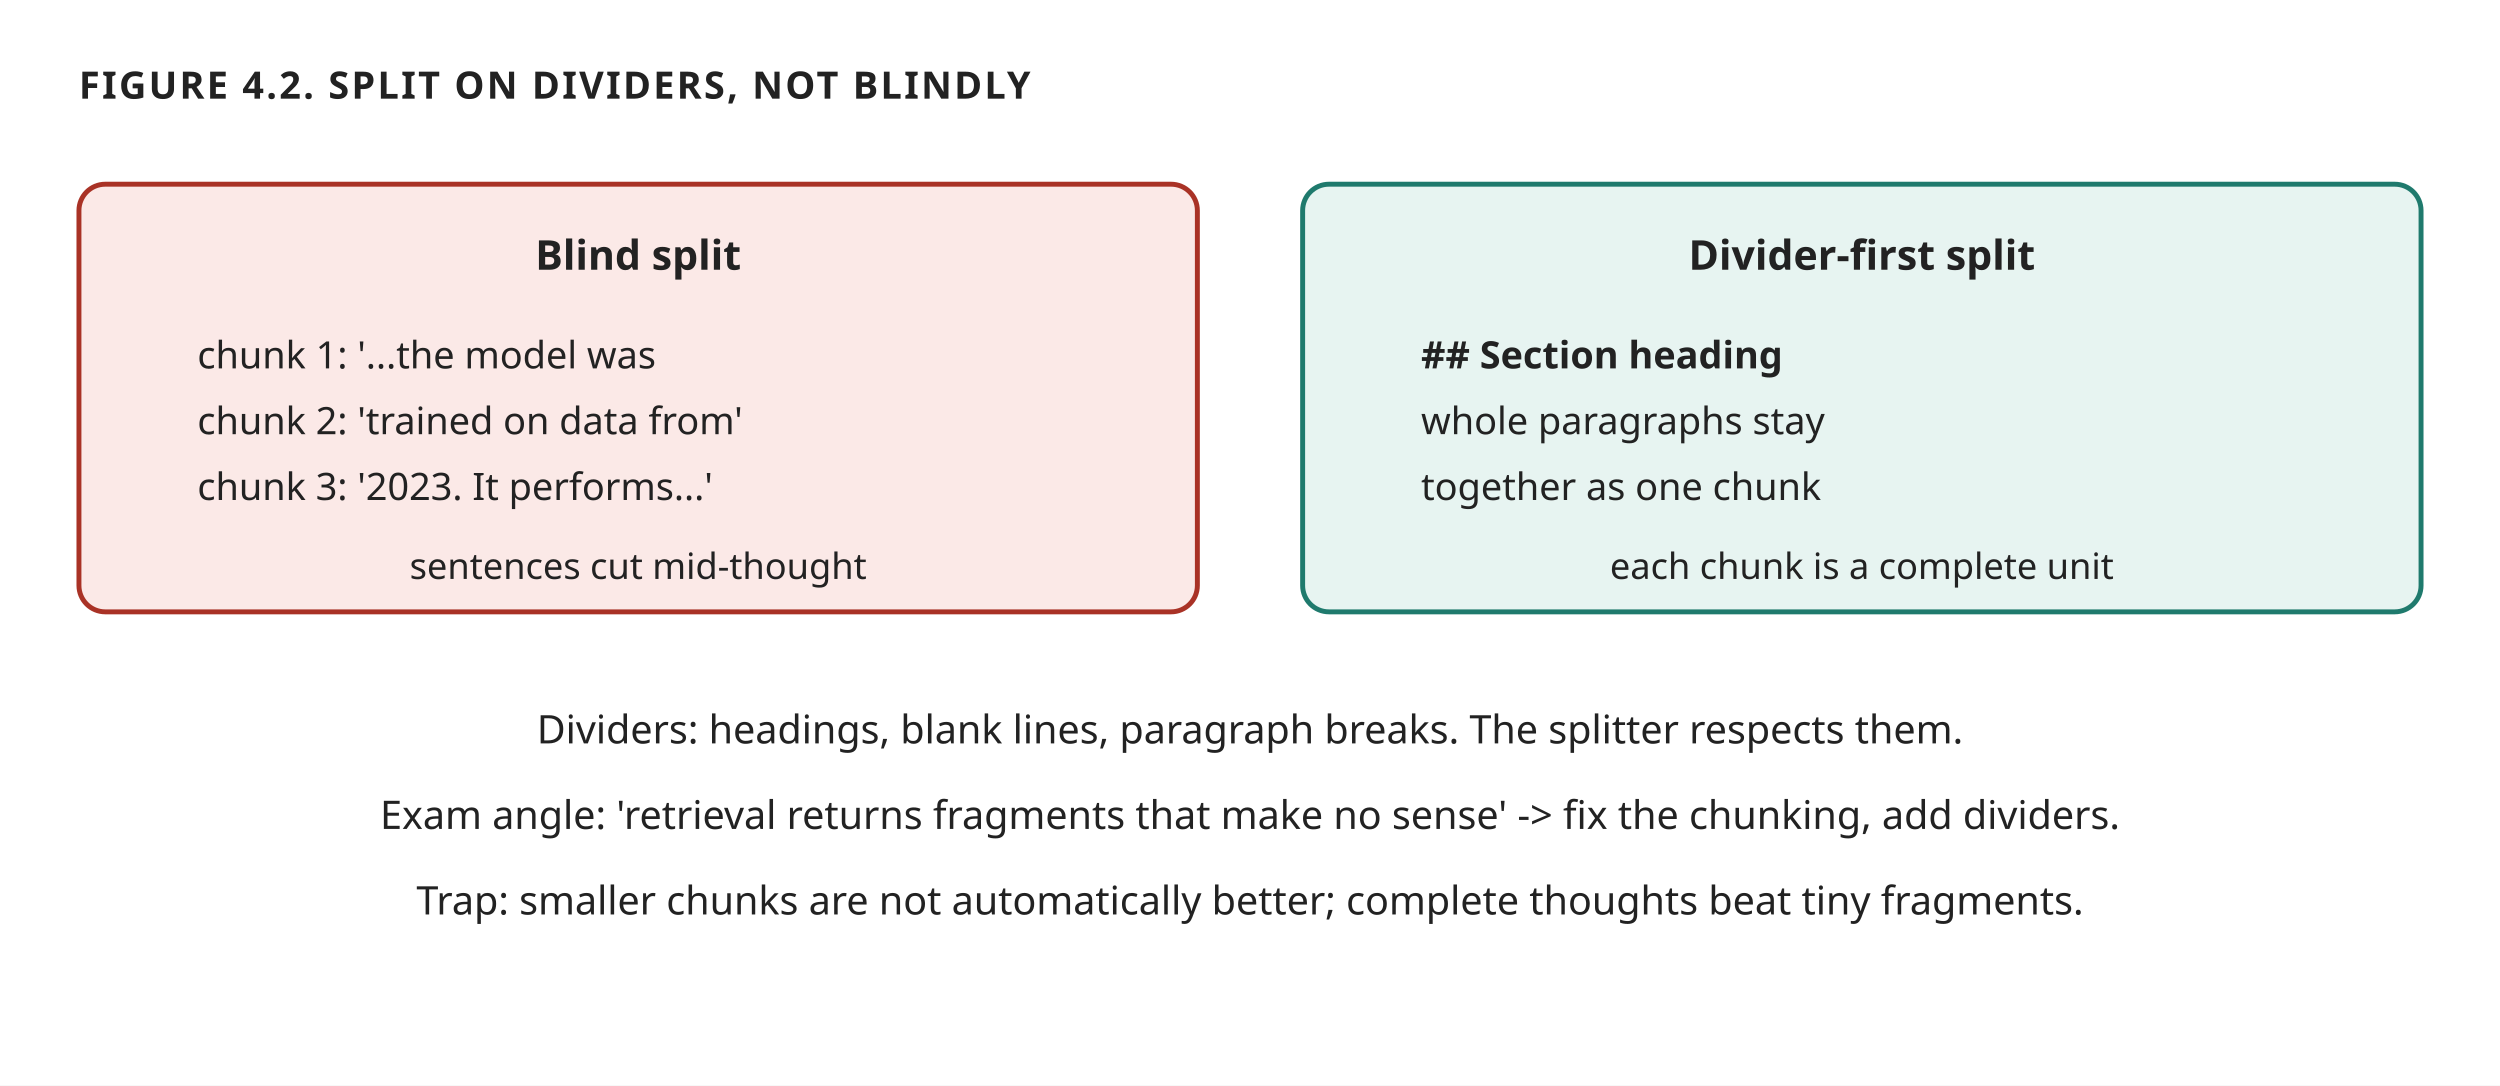
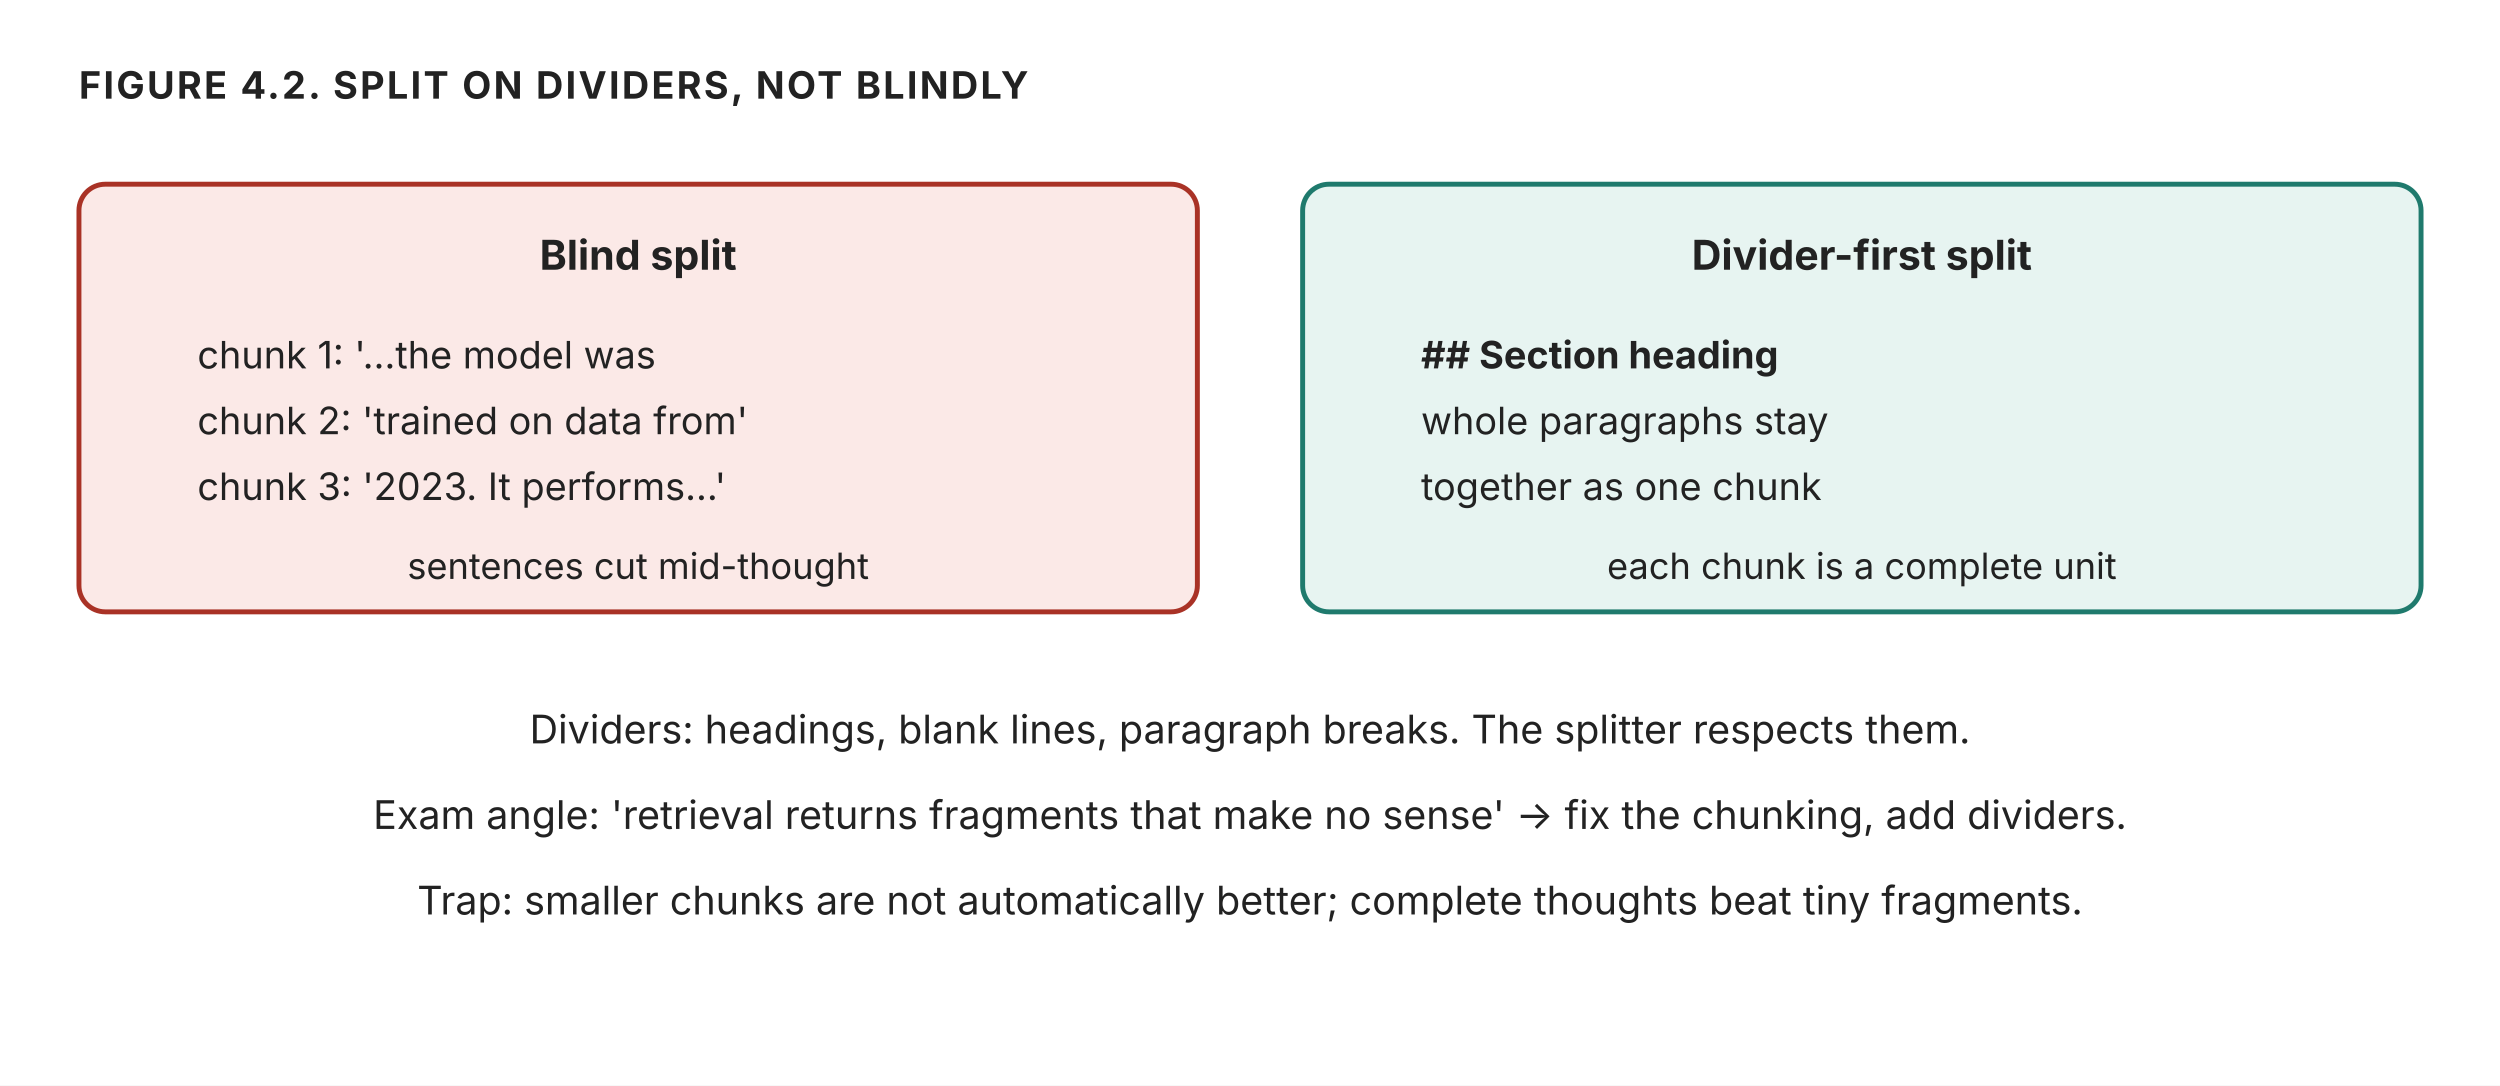
<svg xmlns="http://www.w3.org/2000/svg" width="760" height="330" viewBox="0 0 760 330" role="img" aria-label="Blind splitting vs divider-first splitting">
-   <style>text{font-family:'Trebuchet MS', Verdana, sans-serif;fill:#222222;}</style>
+   <style>text{font-family:"Anthropic Sans",Inter,"Source Sans 3","IBM Plex Sans",sans-serif;fill:#222222}</style>
  <rect width="760" height="330" fill="#ffffff" />
  <defs>
    <marker id="ar" viewBox="0 0 10 10" refX="9" refY="5" markerWidth="7" markerHeight="7" orient="auto-start-reverse">
      <path d="M 0 1 L 9 5 L 0 9 z" fill="#555555" />
    </marker>
    <marker id="arW" viewBox="0 0 10 10" refX="9" refY="5" markerWidth="7" markerHeight="7" orient="auto-start-reverse">
      <path d="M 0 1 L 9 5 L 0 9 z" fill="#ffffff" />
    </marker>
  </defs>
  <text x="24" y="30" font-size="11.5" fill="#555555" text-anchor="start" font-weight="700" letter-spacing="0.06em">FIGURE 4.2. SPLIT ON DIVIDERS, NOT BLINDLY</text>
  <rect x="24" y="56" width="340" height="130" rx="8" fill="#fbe9e7" stroke="#a93226" stroke-width="1.5" />
  <text x="194" y="82" font-size="12.5" fill="#222222" text-anchor="middle" font-weight="700">Blind split</text>
  <text x="60" y="112" font-size="11.5" fill="#222222" text-anchor="start">chunk 1: '...the model was</text>
  <text x="60" y="132" font-size="11.5" fill="#222222" text-anchor="start">chunk 2: 'trained on data from'</text>
  <text x="60" y="152" font-size="11.5" fill="#222222" text-anchor="start">chunk 3: '2023. It performs...'</text>
  <text x="194" y="176" font-size="11" fill="#555555" text-anchor="middle">sentences cut mid-thought</text>
  <rect x="396" y="56" width="340" height="130" rx="8" fill="#e7f4f1" stroke="#1f7a6d" stroke-width="1.5" />
  <text x="566" y="82" font-size="12.5" fill="#222222" text-anchor="middle" font-weight="700">Divider-first split</text>
  <text x="432" y="112" font-size="11.5" fill="#222222" text-anchor="start" font-weight="700">## Section heading</text>
  <text x="432" y="132" font-size="11.5" fill="#222222" text-anchor="start">whole paragraphs stay</text>
  <text x="432" y="152" font-size="11.5" fill="#222222" text-anchor="start">together as one chunk</text>
  <text x="566" y="176" font-size="11" fill="#555555" text-anchor="middle">each chunk is a complete unit</text>
  <text x="380" y="226" font-size="12" fill="#555555" text-anchor="middle">Dividers: headings, blank lines, paragraph breaks. The splitter respects them.</text>
  <text x="380" y="252" font-size="12" fill="#555555" text-anchor="middle">Exam angle: 'retrieval returns fragments that make no sense' -&gt; fix the chunking, add dividers.</text>
  <text x="380" y="278" font-size="12" fill="#555555" text-anchor="middle">Trap: smaller chunks are not automatically better; complete thoughts beat tiny fragments.</text>
</svg>
